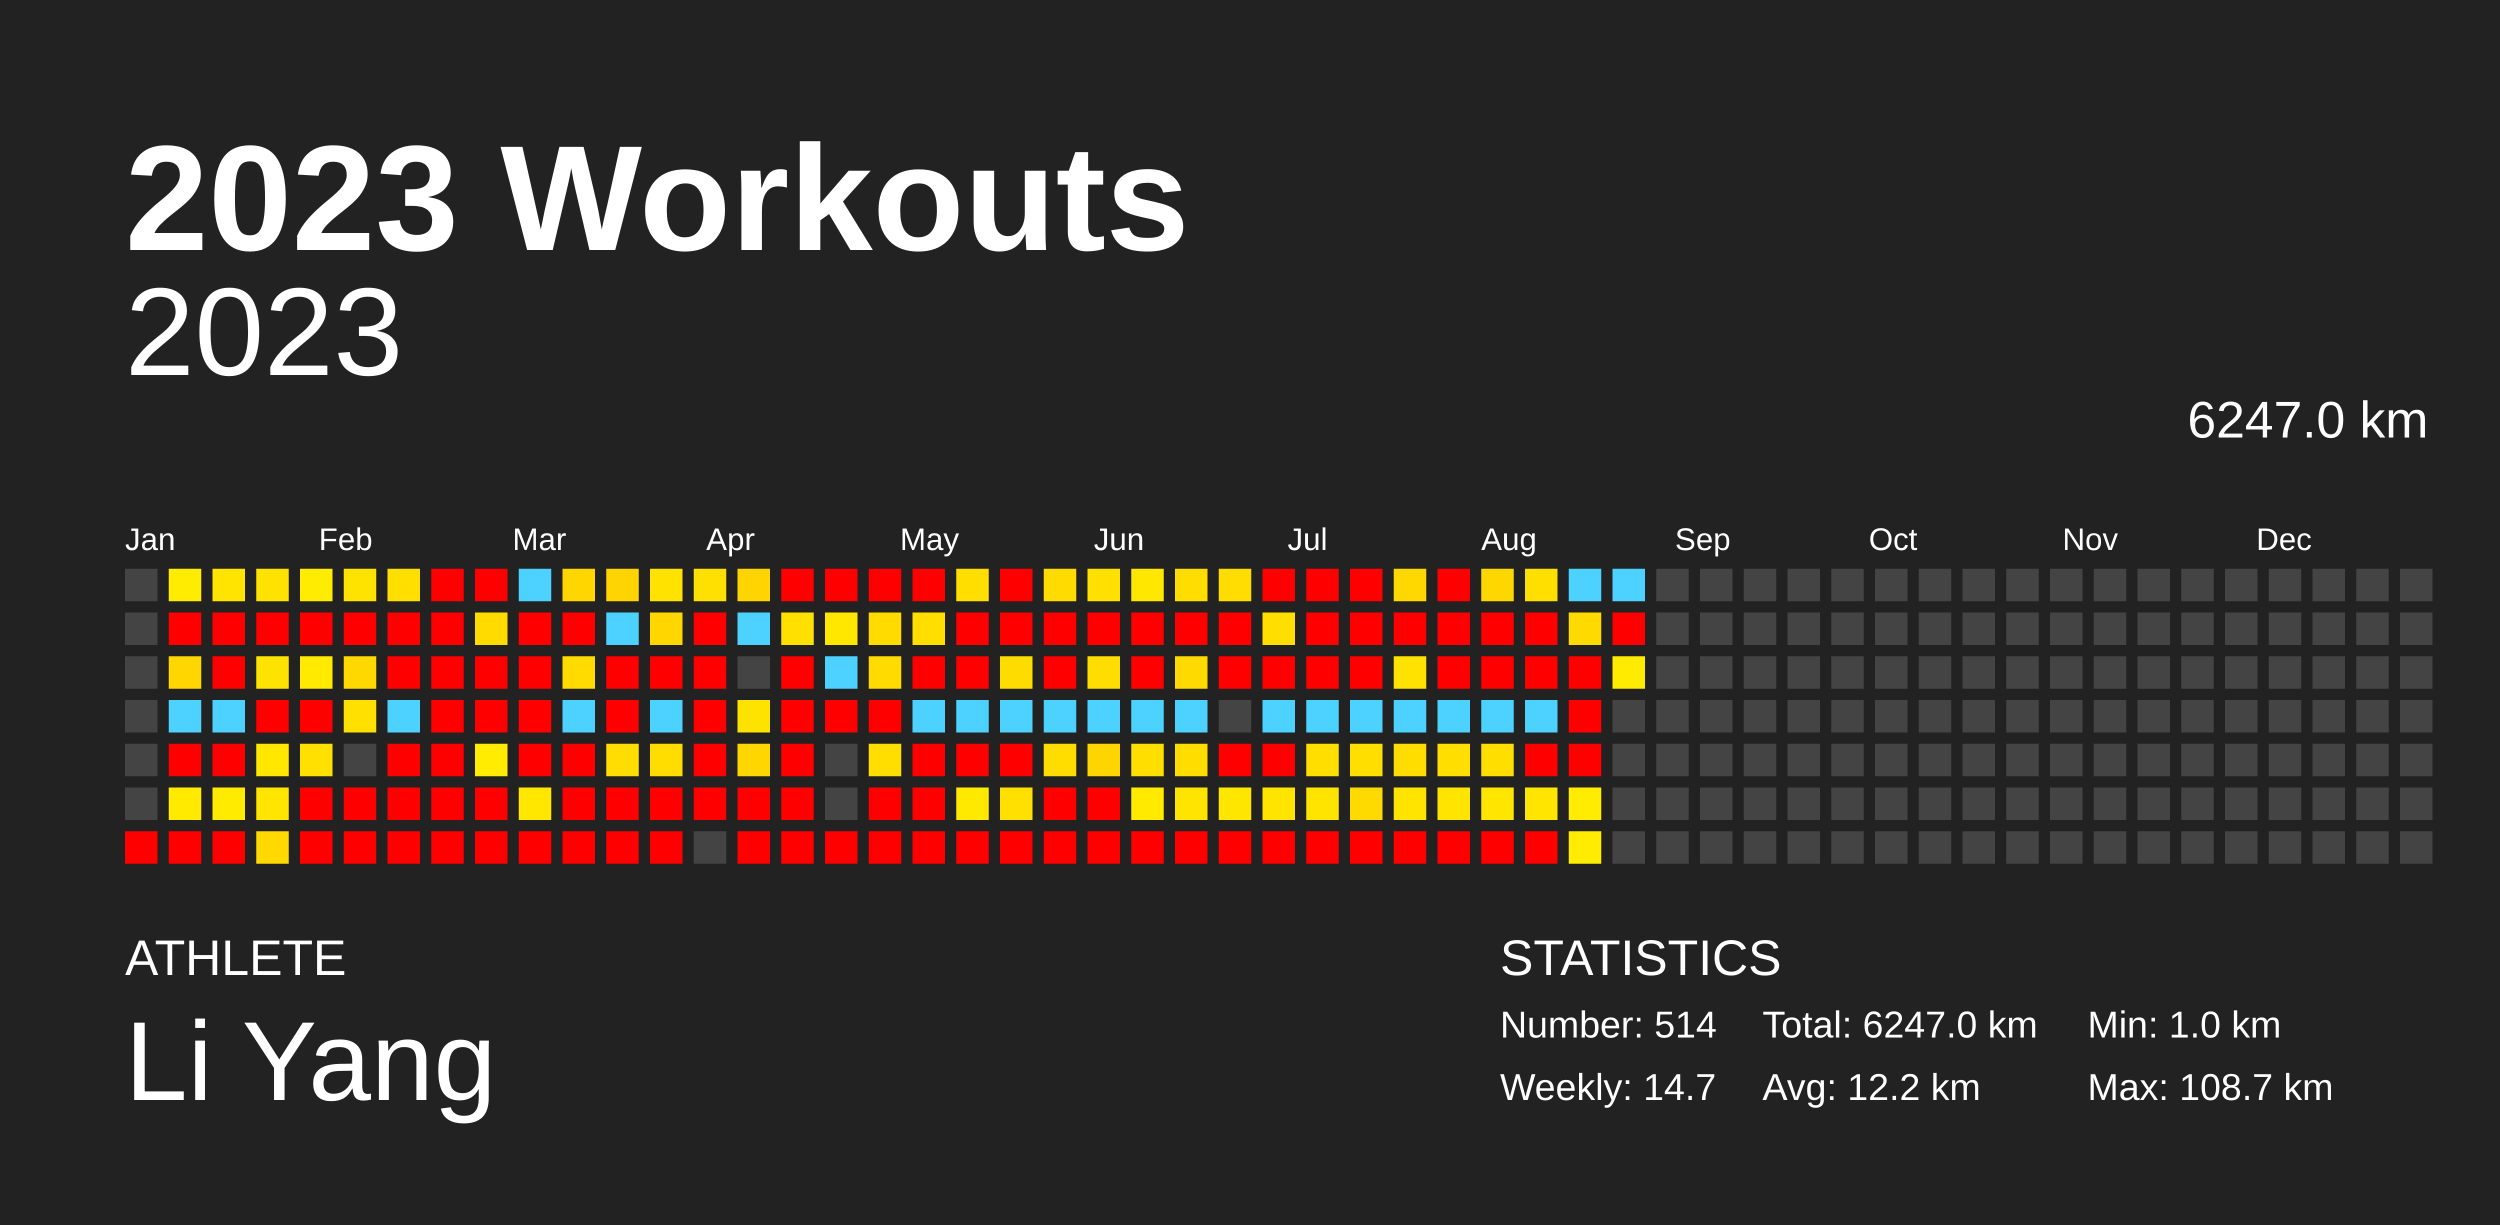
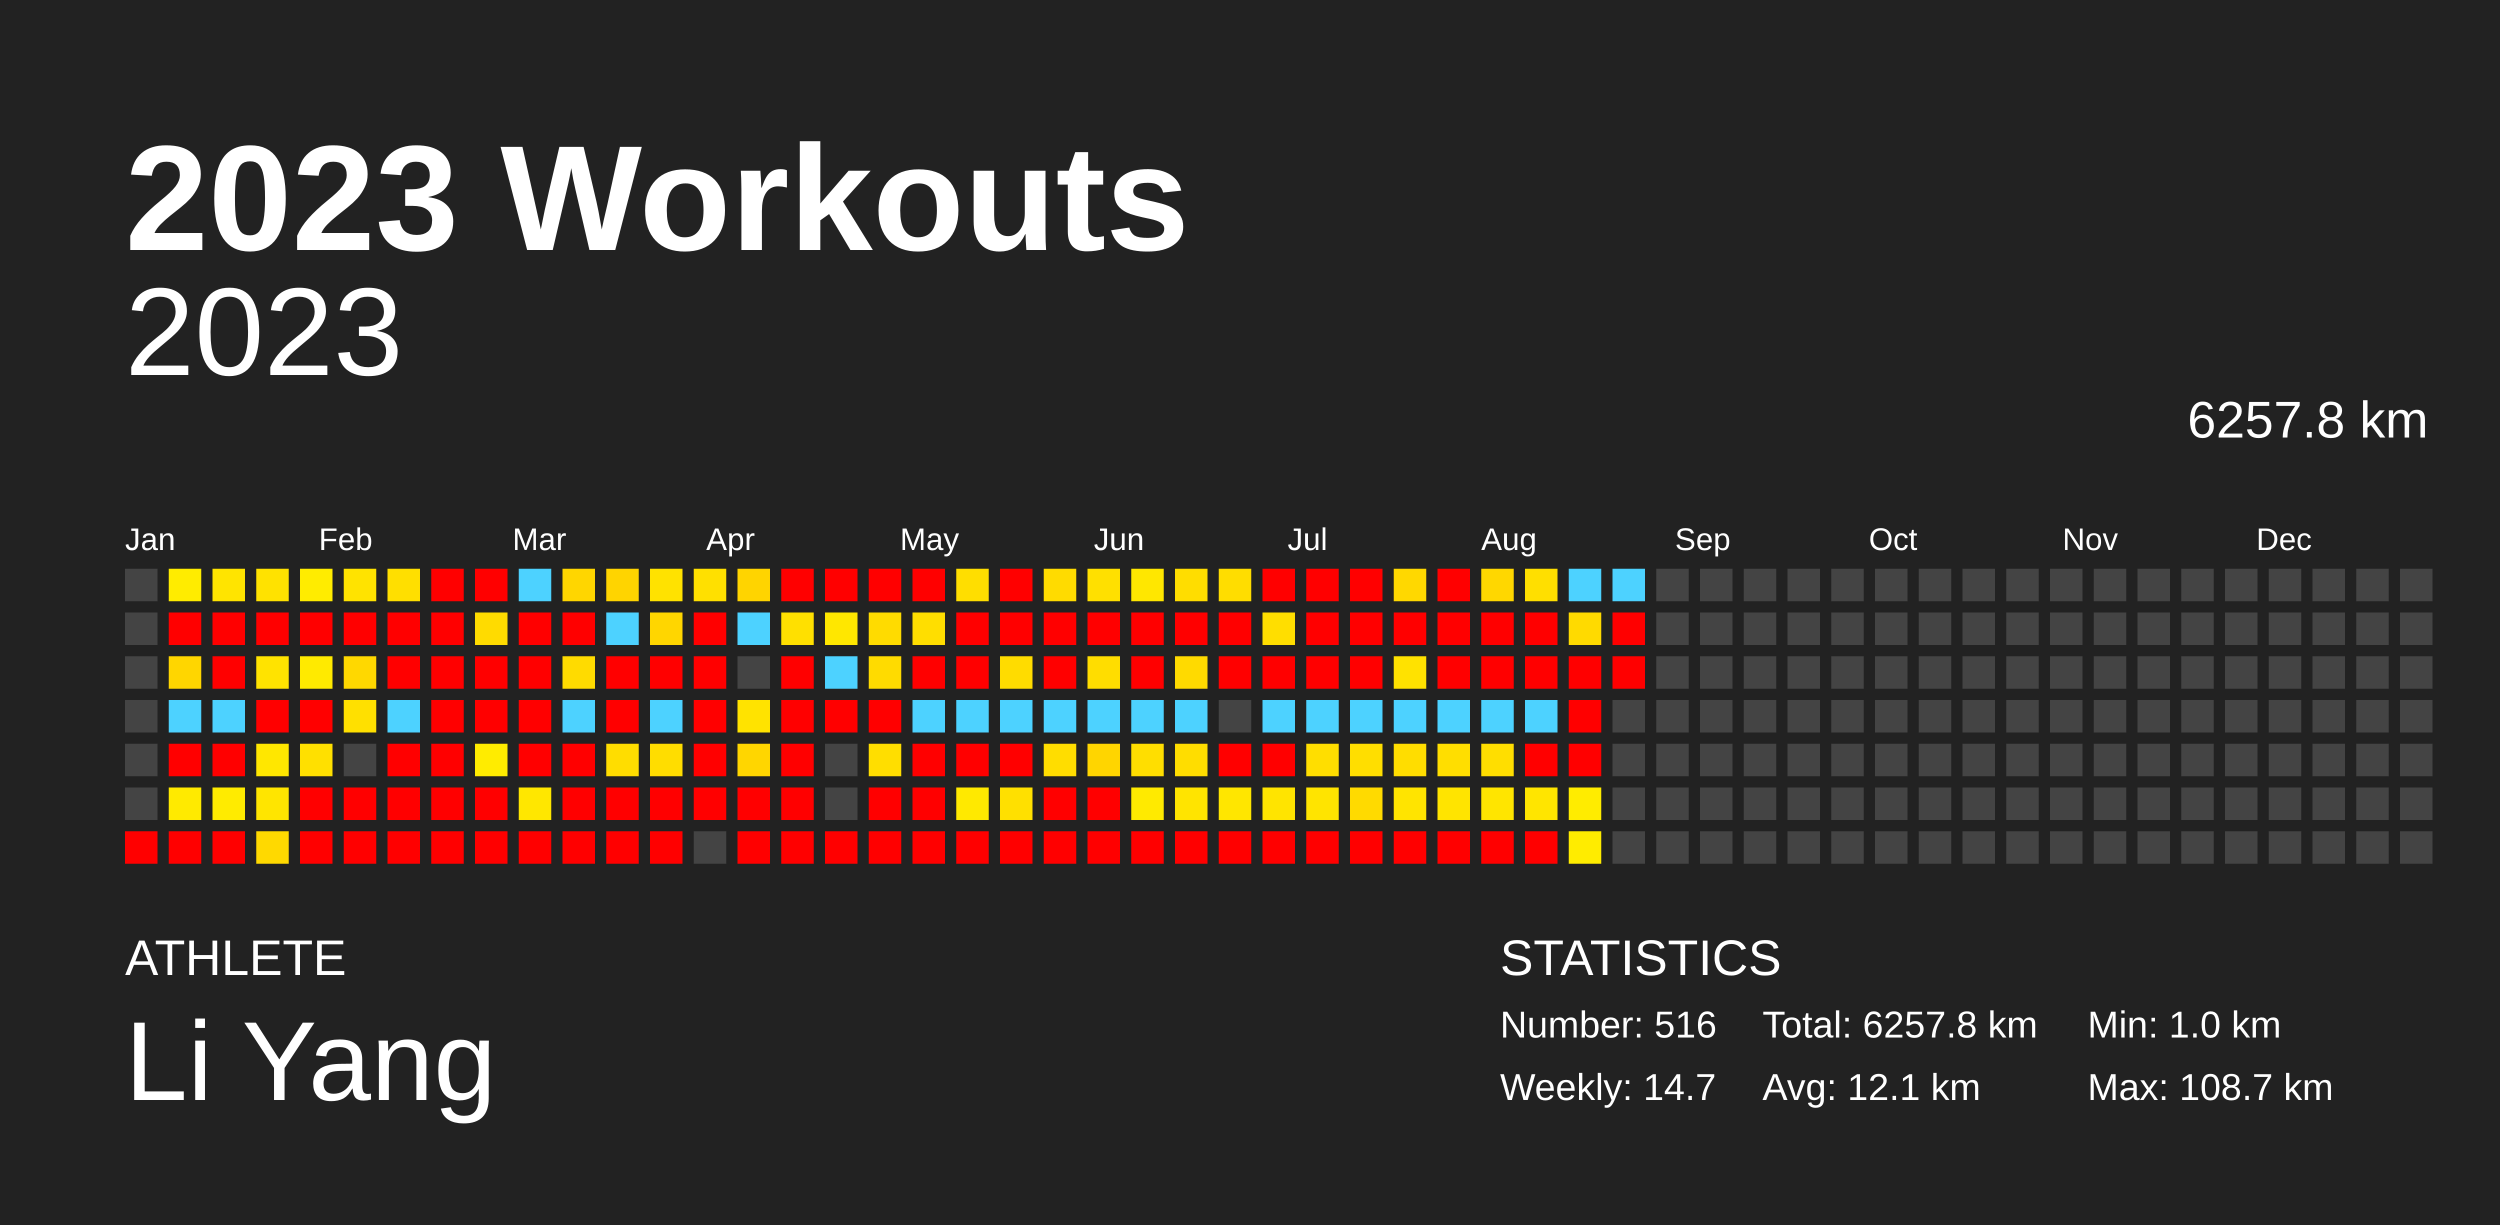
<svg xmlns="http://www.w3.org/2000/svg" baseProfile="full" height="98mm" version="1.1" viewBox="0,0,200,98" width="200mm">
  <defs />
  <rect fill="#222222" height="98" width="200" x="0" y="0" />
  <text fill="#FFFFFF" style="font-size:12px; font-family:Arial; font-weight:bold;" x="10" y="20">2023 Workouts</text>
  <text fill="#FFFFFF" style="font-size:4px; font-family:Arial" x="10" y="78">ATHLETE</text>
  <text fill="#FFFFFF" style="font-size:9px; font-family:Arial" x="10" y="88">Li Yang</text>
  <text fill="#FFFFFF" style="font-size:4px; font-family:Arial" x="120" y="78">STATISTICS</text>
-   <text fill="#FFFFFF" style="font-size:3px; font-family:Arial" x="120" y="83">Number: 514</text>
+   <text fill="#FFFFFF" style="font-size:3px; font-family:Arial" x="120" y="83">Number: 516</text>
  <text fill="#FFFFFF" style="font-size:3px; font-family:Arial" x="120" y="88">Weekly: 14.7</text>
-   <text fill="#FFFFFF" style="font-size:3px; font-family:Arial" x="141" y="83">Total: 6247.0 km</text>
-   <text fill="#FFFFFF" style="font-size:3px; font-family:Arial" x="141" y="88">Avg: 12.2 km</text>
+   <text fill="#FFFFFF" style="font-size:3px; font-family:Arial" x="141" y="83">Total: 6257.8 km</text>
+   <text fill="#FFFFFF" style="font-size:3px; font-family:Arial" x="141" y="88">Avg: 12.1 km</text>
  <text fill="#FFFFFF" style="font-size:3px; font-family:Arial" x="167" y="83">Min: 1.0 km</text>
  <text fill="#FFFFFF" style="font-size:3px; font-family:Arial" x="167" y="88">Max: 108.7 km</text>
  <text alignment-baseline="hanging" fill="#FFFFFF" style="font-size:10.0px; font-family:Arial;" x="10" y="30">2023</text>
-   <text alignment-baseline="hanging" fill="#FFFFFF" style="font-size:4.125px; font-family:Arial;" x="175" y="35">6247.0 km</text>
+   <text alignment-baseline="hanging" fill="#FFFFFF" style="font-size:4.125px; font-family:Arial;" x="175" y="35">6257.8 km</text>
  <text fill="#FFFFFF" style="font-size:2.5px; font-family:Arial" x="10.0" y="44">Jan</text>
  <text fill="#FFFFFF" style="font-size:2.5px; font-family:Arial" x="25.5" y="44">Feb</text>
  <text fill="#FFFFFF" style="font-size:2.5px; font-family:Arial" x="41.0" y="44">Mar</text>
  <text fill="#FFFFFF" style="font-size:2.5px; font-family:Arial" x="56.5" y="44">Apr</text>
  <text fill="#FFFFFF" style="font-size:2.5px; font-family:Arial" x="72.0" y="44">May</text>
  <text fill="#FFFFFF" style="font-size:2.5px; font-family:Arial" x="87.5" y="44">Jun</text>
  <text fill="#FFFFFF" style="font-size:2.5px; font-family:Arial" x="103.0" y="44">Jul</text>
  <text fill="#FFFFFF" style="font-size:2.5px; font-family:Arial" x="118.5" y="44">Aug</text>
  <text fill="#FFFFFF" style="font-size:2.5px; font-family:Arial" x="134.0" y="44">Sep</text>
  <text fill="#FFFFFF" style="font-size:2.5px; font-family:Arial" x="149.5" y="44">Oct</text>
  <text fill="#FFFFFF" style="font-size:2.5px; font-family:Arial" x="165.0" y="44">Nov</text>
  <text fill="#FFFFFF" style="font-size:2.5px; font-family:Arial" x="180.5" y="44">Dec</text>
  <rect fill="#444444" height="2.6" width="2.6" x="10.0" y="45.5" />
  <rect fill="#444444" height="2.6" width="2.6" x="10.0" y="49.0" />
  <rect fill="#444444" height="2.6" width="2.6" x="10.0" y="52.5" />
  <rect fill="#444444" height="2.6" width="2.6" x="10.0" y="56.0" />
  <rect fill="#444444" height="2.6" width="2.6" x="10.0" y="59.5" />
  <rect fill="#444444" height="2.6" width="2.6" x="10.0" y="63.0" />
  <rect fill="red" height="2.6" width="2.6" x="10.0" y="66.5" />
  <rect fill="#ffec00" height="2.6" width="2.6" x="13.5" y="45.5" />
  <rect fill="red" height="2.6" width="2.6" x="13.5" y="49.0" />
  <rect fill="#ffd600" height="2.6" width="2.6" x="13.5" y="52.5" />
  <rect fill="#4dd2ff" height="2.6" width="2.6" x="13.5" y="56.0" />
  <rect fill="red" height="2.6" width="2.6" x="13.5" y="59.5" />
  <rect fill="#ffea00" height="2.6" width="2.6" x="13.5" y="63.0" />
  <rect fill="red" height="2.6" width="2.6" x="13.5" y="66.5" />
  <rect fill="#ffe400" height="2.6" width="2.6" x="17.0" y="45.5" />
  <rect fill="red" height="2.6" width="2.6" x="17.0" y="49.0" />
  <rect fill="red" height="2.6" width="2.6" x="17.0" y="52.5" />
  <rect fill="#4dd2ff" height="2.6" width="2.6" x="17.0" y="56.0" />
  <rect fill="red" height="2.6" width="2.6" x="17.0" y="59.5" />
  <rect fill="#ffeb00" height="2.6" width="2.6" x="17.0" y="63.0" />
  <rect fill="red" height="2.6" width="2.6" x="17.0" y="66.5" />
  <rect fill="#ffe200" height="2.6" width="2.6" x="20.5" y="45.5" />
  <rect fill="red" height="2.6" width="2.6" x="20.5" y="49.0" />
  <rect fill="#ffe300" height="2.6" width="2.6" x="20.5" y="52.5" />
  <rect fill="red" height="2.6" width="2.6" x="20.5" y="56.0" />
  <rect fill="#ffe700" height="2.6" width="2.6" x="20.5" y="59.5" />
  <rect fill="#ffe500" height="2.6" width="2.6" x="20.5" y="63.0" />
  <rect fill="#ffd900" height="2.6" width="2.6" x="20.5" y="66.5" />
  <rect fill="#ffec00" height="2.6" width="2.6" x="24.0" y="45.5" />
  <rect fill="red" height="2.6" width="2.6" x="24.0" y="49.0" />
  <rect fill="#ffea00" height="2.6" width="2.6" x="24.0" y="52.5" />
  <rect fill="red" height="2.6" width="2.6" x="24.0" y="56.0" />
  <rect fill="#ffe000" height="2.6" width="2.6" x="24.0" y="59.5" />
  <rect fill="red" height="2.6" width="2.6" x="24.0" y="63.0" />
  <rect fill="red" height="2.6" width="2.6" x="24.0" y="66.5" />
  <rect fill="#ffe300" height="2.6" width="2.6" x="27.5" y="45.5" />
  <rect fill="red" height="2.6" width="2.6" x="27.5" y="49.0" />
  <rect fill="#ffd800" height="2.6" width="2.6" x="27.5" y="52.5" />
  <rect fill="#ffe000" height="2.6" width="2.6" x="27.5" y="56.0" />
  <rect fill="#444444" height="2.6" width="2.6" x="27.5" y="59.5" />
  <rect fill="red" height="2.6" width="2.6" x="27.5" y="63.0" />
  <rect fill="red" height="2.6" width="2.6" x="27.5" y="66.5" />
  <rect fill="#ffdf00" height="2.6" width="2.6" x="31.0" y="45.5" />
  <rect fill="red" height="2.6" width="2.6" x="31.0" y="49.0" />
  <rect fill="red" height="2.6" width="2.6" x="31.0" y="52.5" />
  <rect fill="#4dd2ff" height="2.6" width="2.6" x="31.0" y="56.0" />
  <rect fill="red" height="2.6" width="2.6" x="31.0" y="59.5" />
  <rect fill="red" height="2.6" width="2.6" x="31.0" y="63.0" />
  <rect fill="red" height="2.6" width="2.6" x="31.0" y="66.5" />
  <rect fill="red" height="2.6" width="2.6" x="34.5" y="45.5" />
  <rect fill="red" height="2.6" width="2.6" x="34.5" y="49.0" />
  <rect fill="red" height="2.6" width="2.6" x="34.5" y="52.5" />
  <rect fill="red" height="2.6" width="2.6" x="34.5" y="56.0" />
  <rect fill="red" height="2.6" width="2.6" x="34.5" y="59.5" />
  <rect fill="red" height="2.6" width="2.6" x="34.5" y="63.0" />
  <rect fill="red" height="2.6" width="2.6" x="34.5" y="66.5" />
  <rect fill="red" height="2.6" width="2.6" x="38.0" y="45.5" />
  <rect fill="#ffdb00" height="2.6" width="2.6" x="38.0" y="49.0" />
  <rect fill="red" height="2.6" width="2.6" x="38.0" y="52.5" />
  <rect fill="red" height="2.6" width="2.6" x="38.0" y="56.0" />
  <rect fill="#ffec00" height="2.6" width="2.6" x="38.0" y="59.5" />
  <rect fill="red" height="2.6" width="2.6" x="38.0" y="63.0" />
  <rect fill="red" height="2.6" width="2.6" x="38.0" y="66.5" />
  <rect fill="#4dd2ff" height="2.6" width="2.6" x="41.5" y="45.5" />
  <rect fill="red" height="2.6" width="2.6" x="41.5" y="49.0" />
  <rect fill="red" height="2.6" width="2.6" x="41.5" y="52.5" />
  <rect fill="red" height="2.6" width="2.6" x="41.5" y="56.0" />
  <rect fill="red" height="2.6" width="2.6" x="41.5" y="59.5" />
  <rect fill="#ffe700" height="2.6" width="2.6" x="41.5" y="63.0" />
  <rect fill="red" height="2.6" width="2.6" x="41.5" y="66.5" />
  <rect fill="#ffd600" height="2.6" width="2.6" x="45.0" y="45.5" />
  <rect fill="red" height="2.6" width="2.6" x="45.0" y="49.0" />
  <rect fill="#ffdb00" height="2.6" width="2.6" x="45.0" y="52.5" />
  <rect fill="#4dd2ff" height="2.6" width="2.6" x="45.0" y="56.0" />
  <rect fill="red" height="2.6" width="2.6" x="45.0" y="59.5" />
  <rect fill="red" height="2.6" width="2.6" x="45.0" y="63.0" />
  <rect fill="red" height="2.6" width="2.6" x="45.0" y="66.5" />
  <rect fill="#ffd400" height="2.6" width="2.6" x="48.5" y="45.5" />
  <rect fill="#4dd2ff" height="2.6" width="2.6" x="48.5" y="49.0" />
  <rect fill="red" height="2.6" width="2.6" x="48.5" y="52.5" />
  <rect fill="red" height="2.6" width="2.6" x="48.5" y="56.0" />
  <rect fill="#ffdd00" height="2.6" width="2.6" x="48.5" y="59.5" />
  <rect fill="red" height="2.6" width="2.6" x="48.5" y="63.0" />
  <rect fill="red" height="2.6" width="2.6" x="48.5" y="66.5" />
  <rect fill="#ffe200" height="2.6" width="2.6" x="52.0" y="45.5" />
  <rect fill="#ffd600" height="2.6" width="2.6" x="52.0" y="49.0" />
  <rect fill="red" height="2.6" width="2.6" x="52.0" y="52.5" />
  <rect fill="#4dd2ff" height="2.6" width="2.6" x="52.0" y="56.0" />
  <rect fill="#ffdd00" height="2.6" width="2.6" x="52.0" y="59.5" />
  <rect fill="red" height="2.6" width="2.6" x="52.0" y="63.0" />
  <rect fill="red" height="2.6" width="2.6" x="52.0" y="66.5" />
  <rect fill="#ffe000" height="2.6" width="2.6" x="55.5" y="45.5" />
  <rect fill="red" height="2.6" width="2.6" x="55.5" y="49.0" />
  <rect fill="red" height="2.6" width="2.6" x="55.5" y="52.5" />
  <rect fill="red" height="2.6" width="2.6" x="55.5" y="56.0" />
  <rect fill="red" height="2.6" width="2.6" x="55.5" y="59.5" />
  <rect fill="red" height="2.6" width="2.6" x="55.5" y="63.0" />
  <rect fill="#444444" height="2.6" width="2.6" x="55.5" y="66.5" />
  <rect fill="#ffd400" height="2.6" width="2.6" x="59.0" y="45.5" />
  <rect fill="#4dd2ff" height="2.6" width="2.6" x="59.0" y="49.0" />
  <rect fill="#444444" height="2.6" width="2.6" x="59.0" y="52.5" />
  <rect fill="#ffe300" height="2.6" width="2.6" x="59.0" y="56.0" />
  <rect fill="#ffd600" height="2.6" width="2.6" x="59.0" y="59.5" />
  <rect fill="red" height="2.6" width="2.6" x="59.0" y="63.0" />
  <rect fill="red" height="2.6" width="2.6" x="59.0" y="66.5" />
  <rect fill="red" height="2.6" width="2.6" x="62.5" y="45.5" />
  <rect fill="#ffe000" height="2.6" width="2.6" x="62.5" y="49.0" />
  <rect fill="red" height="2.6" width="2.6" x="62.5" y="52.5" />
  <rect fill="red" height="2.6" width="2.6" x="62.5" y="56.0" />
  <rect fill="red" height="2.6" width="2.6" x="62.5" y="59.5" />
  <rect fill="red" height="2.6" width="2.6" x="62.5" y="63.0" />
  <rect fill="red" height="2.6" width="2.6" x="62.5" y="66.5" />
  <rect fill="red" height="2.6" width="2.6" x="66.0" y="45.5" />
  <rect fill="#ffe700" height="2.6" width="2.6" x="66.0" y="49.0" />
  <rect fill="#4dd2ff" height="2.6" width="2.6" x="66.0" y="52.5" />
  <rect fill="red" height="2.6" width="2.6" x="66.0" y="56.0" />
  <rect fill="#444444" height="2.6" width="2.6" x="66.0" y="59.5" />
  <rect fill="#444444" height="2.6" width="2.6" x="66.0" y="63.0" />
  <rect fill="red" height="2.6" width="2.6" x="66.0" y="66.5" />
  <rect fill="red" height="2.6" width="2.6" x="69.5" y="45.5" />
  <rect fill="#ffdb00" height="2.6" width="2.6" x="69.5" y="49.0" />
  <rect fill="#ffdb00" height="2.6" width="2.6" x="69.5" y="52.5" />
  <rect fill="red" height="2.6" width="2.6" x="69.5" y="56.0" />
  <rect fill="#ffde00" height="2.6" width="2.6" x="69.5" y="59.5" />
  <rect fill="red" height="2.6" width="2.6" x="69.5" y="63.0" />
  <rect fill="red" height="2.6" width="2.6" x="69.5" y="66.5" />
  <rect fill="red" height="2.6" width="2.6" x="73.0" y="45.5" />
  <rect fill="#ffde00" height="2.6" width="2.6" x="73.0" y="49.0" />
  <rect fill="red" height="2.6" width="2.6" x="73.0" y="52.5" />
  <rect fill="#4dd2ff" height="2.6" width="2.6" x="73.0" y="56.0" />
  <rect fill="red" height="2.6" width="2.6" x="73.0" y="59.5" />
  <rect fill="red" height="2.6" width="2.6" x="73.0" y="63.0" />
  <rect fill="red" height="2.6" width="2.6" x="73.0" y="66.5" />
  <rect fill="#ffde00" height="2.6" width="2.6" x="76.5" y="45.5" />
  <rect fill="red" height="2.6" width="2.6" x="76.5" y="49.0" />
  <rect fill="red" height="2.6" width="2.6" x="76.5" y="52.5" />
  <rect fill="#4dd2ff" height="2.6" width="2.6" x="76.5" y="56.0" />
  <rect fill="red" height="2.6" width="2.6" x="76.5" y="59.5" />
  <rect fill="#ffe900" height="2.6" width="2.6" x="76.5" y="63.0" />
  <rect fill="red" height="2.6" width="2.6" x="76.5" y="66.5" />
  <rect fill="red" height="2.6" width="2.6" x="80.0" y="45.5" />
  <rect fill="red" height="2.6" width="2.6" x="80.0" y="49.0" />
  <rect fill="#ffdc00" height="2.6" width="2.6" x="80.0" y="52.5" />
  <rect fill="#4dd2ff" height="2.6" width="2.6" x="80.0" y="56.0" />
  <rect fill="red" height="2.6" width="2.6" x="80.0" y="59.5" />
  <rect fill="#ffe000" height="2.6" width="2.6" x="80.0" y="63.0" />
  <rect fill="red" height="2.6" width="2.6" x="80.0" y="66.5" />
  <rect fill="#ffdb00" height="2.6" width="2.6" x="83.5" y="45.5" />
  <rect fill="red" height="2.6" width="2.6" x="83.5" y="49.0" />
  <rect fill="red" height="2.6" width="2.6" x="83.5" y="52.5" />
  <rect fill="#4dd2ff" height="2.6" width="2.6" x="83.5" y="56.0" />
  <rect fill="#ffdd00" height="2.6" width="2.6" x="83.5" y="59.5" />
  <rect fill="red" height="2.6" width="2.6" x="83.5" y="63.0" />
  <rect fill="red" height="2.6" width="2.6" x="83.5" y="66.5" />
  <rect fill="#ffe000" height="2.6" width="2.6" x="87.0" y="45.5" />
  <rect fill="red" height="2.6" width="2.6" x="87.0" y="49.0" />
  <rect fill="#ffdd00" height="2.6" width="2.6" x="87.0" y="52.5" />
  <rect fill="#4dd2ff" height="2.6" width="2.6" x="87.0" y="56.0" />
  <rect fill="#ffd500" height="2.6" width="2.6" x="87.0" y="59.5" />
  <rect fill="red" height="2.6" width="2.6" x="87.0" y="63.0" />
  <rect fill="red" height="2.6" width="2.6" x="87.0" y="66.5" />
  <rect fill="#ffe700" height="2.6" width="2.6" x="90.5" y="45.5" />
  <rect fill="red" height="2.6" width="2.6" x="90.5" y="49.0" />
  <rect fill="red" height="2.6" width="2.6" x="90.5" y="52.5" />
  <rect fill="#4dd2ff" height="2.6" width="2.6" x="90.5" y="56.0" />
  <rect fill="#ffde00" height="2.6" width="2.6" x="90.5" y="59.5" />
  <rect fill="#ffea00" height="2.6" width="2.6" x="90.5" y="63.0" />
  <rect fill="red" height="2.6" width="2.6" x="90.5" y="66.5" />
  <rect fill="#ffdd00" height="2.6" width="2.6" x="94.0" y="45.5" />
  <rect fill="red" height="2.6" width="2.6" x="94.0" y="49.0" />
  <rect fill="#ffda00" height="2.6" width="2.6" x="94.0" y="52.5" />
  <rect fill="#4dd2ff" height="2.6" width="2.6" x="94.0" y="56.0" />
  <rect fill="#ffdd00" height="2.6" width="2.6" x="94.0" y="59.5" />
  <rect fill="#ffe400" height="2.6" width="2.6" x="94.0" y="63.0" />
  <rect fill="red" height="2.6" width="2.6" x="94.0" y="66.5" />
  <rect fill="#ffdd00" height="2.6" width="2.6" x="97.5" y="45.5" />
  <rect fill="red" height="2.6" width="2.6" x="97.5" y="49.0" />
  <rect fill="red" height="2.6" width="2.6" x="97.5" y="52.5" />
  <rect fill="#444444" height="2.6" width="2.6" x="97.5" y="56.0" />
  <rect fill="red" height="2.6" width="2.6" x="97.5" y="59.5" />
  <rect fill="#ffe600" height="2.6" width="2.6" x="97.5" y="63.0" />
  <rect fill="red" height="2.6" width="2.6" x="97.5" y="66.5" />
  <rect fill="red" height="2.6" width="2.6" x="101.0" y="45.5" />
  <rect fill="#ffde00" height="2.6" width="2.6" x="101.0" y="49.0" />
  <rect fill="red" height="2.6" width="2.6" x="101.0" y="52.5" />
  <rect fill="#4dd2ff" height="2.6" width="2.6" x="101.0" y="56.0" />
  <rect fill="red" height="2.6" width="2.6" x="101.0" y="59.5" />
  <rect fill="#ffe400" height="2.6" width="2.6" x="101.0" y="63.0" />
  <rect fill="red" height="2.6" width="2.6" x="101.0" y="66.5" />
  <rect fill="red" height="2.6" width="2.6" x="104.5" y="45.5" />
  <rect fill="red" height="2.6" width="2.6" x="104.5" y="49.0" />
  <rect fill="red" height="2.6" width="2.6" x="104.5" y="52.5" />
  <rect fill="#4dd2ff" height="2.6" width="2.6" x="104.5" y="56.0" />
  <rect fill="#ffde00" height="2.6" width="2.6" x="104.5" y="59.5" />
  <rect fill="#ffe400" height="2.6" width="2.6" x="104.5" y="63.0" />
  <rect fill="red" height="2.6" width="2.6" x="104.5" y="66.5" />
  <rect fill="red" height="2.6" width="2.6" x="108.0" y="45.5" />
  <rect fill="red" height="2.6" width="2.6" x="108.0" y="49.0" />
  <rect fill="red" height="2.6" width="2.6" x="108.0" y="52.5" />
  <rect fill="#4dd2ff" height="2.6" width="2.6" x="108.0" y="56.0" />
  <rect fill="#ffde00" height="2.6" width="2.6" x="108.0" y="59.5" />
  <rect fill="#ffda00" height="2.6" width="2.6" x="108.0" y="63.0" />
  <rect fill="red" height="2.6" width="2.6" x="108.0" y="66.5" />
  <rect fill="#ffd800" height="2.6" width="2.6" x="111.5" y="45.5" />
  <rect fill="red" height="2.6" width="2.6" x="111.5" y="49.0" />
  <rect fill="#ffe200" height="2.6" width="2.6" x="111.5" y="52.5" />
  <rect fill="#4dd2ff" height="2.6" width="2.6" x="111.5" y="56.0" />
  <rect fill="#ffdd00" height="2.6" width="2.6" x="111.5" y="59.5" />
  <rect fill="#ffe400" height="2.6" width="2.6" x="111.5" y="63.0" />
  <rect fill="red" height="2.6" width="2.6" x="111.5" y="66.5" />
  <rect fill="red" height="2.6" width="2.6" x="115.0" y="45.5" />
  <rect fill="red" height="2.6" width="2.6" x="115.0" y="49.0" />
  <rect fill="red" height="2.6" width="2.6" x="115.0" y="52.5" />
  <rect fill="#4dd2ff" height="2.6" width="2.6" x="115.0" y="56.0" />
  <rect fill="#ffde00" height="2.6" width="2.6" x="115.0" y="59.5" />
  <rect fill="#ffe400" height="2.6" width="2.6" x="115.0" y="63.0" />
  <rect fill="red" height="2.6" width="2.6" x="115.0" y="66.5" />
  <rect fill="#ffd700" height="2.6" width="2.6" x="118.5" y="45.5" />
  <rect fill="red" height="2.6" width="2.6" x="118.5" y="49.0" />
  <rect fill="red" height="2.6" width="2.6" x="118.5" y="52.5" />
  <rect fill="#4dd2ff" height="2.6" width="2.6" x="118.5" y="56.0" />
  <rect fill="#ffde00" height="2.6" width="2.6" x="118.5" y="59.5" />
  <rect fill="#ffe500" height="2.6" width="2.6" x="118.5" y="63.0" />
  <rect fill="red" height="2.6" width="2.6" x="118.5" y="66.5" />
  <rect fill="#ffdf00" height="2.6" width="2.6" x="122.0" y="45.5" />
  <rect fill="red" height="2.6" width="2.6" x="122.0" y="49.0" />
  <rect fill="red" height="2.6" width="2.6" x="122.0" y="52.5" />
  <rect fill="#4dd2ff" height="2.6" width="2.6" x="122.0" y="56.0" />
  <rect fill="red" height="2.6" width="2.6" x="122.0" y="59.5" />
  <rect fill="#ffe500" height="2.6" width="2.6" x="122.0" y="63.0" />
  <rect fill="red" height="2.6" width="2.6" x="122.0" y="66.5" />
  <rect fill="#4dd2ff" height="2.6" width="2.6" x="125.5" y="45.5" />
  <rect fill="#ffda00" height="2.6" width="2.6" x="125.5" y="49.0" />
  <rect fill="red" height="2.6" width="2.6" x="125.5" y="52.5" />
  <rect fill="red" height="2.6" width="2.6" x="125.5" y="56.0" />
  <rect fill="red" height="2.6" width="2.6" x="125.5" y="59.5" />
  <rect fill="#ffec00" height="2.6" width="2.6" x="125.5" y="63.0" />
  <rect fill="#ffec00" height="2.6" width="2.6" x="125.5" y="66.5" />
  <rect fill="#4dd2ff" height="2.6" width="2.6" x="129.0" y="45.5" />
  <rect fill="red" height="2.6" width="2.6" x="129.0" y="49.0" />
-   <rect fill="#ffeb00" height="2.6" width="2.6" x="129.0" y="52.5" />
+   <rect fill="red" height="2.6" width="2.6" x="129.0" y="52.5" />
  <rect fill="#444444" height="2.6" width="2.6" x="129.0" y="56.0" />
  <rect fill="#444444" height="2.6" width="2.6" x="129.0" y="59.5" />
  <rect fill="#444444" height="2.6" width="2.6" x="129.0" y="63.0" />
  <rect fill="#444444" height="2.6" width="2.6" x="129.0" y="66.5" />
  <rect fill="#444444" height="2.6" width="2.6" x="132.5" y="45.5" />
  <rect fill="#444444" height="2.6" width="2.6" x="132.5" y="49.0" />
  <rect fill="#444444" height="2.6" width="2.6" x="132.5" y="52.5" />
  <rect fill="#444444" height="2.6" width="2.6" x="132.5" y="56.0" />
  <rect fill="#444444" height="2.6" width="2.6" x="132.5" y="59.5" />
  <rect fill="#444444" height="2.6" width="2.6" x="132.5" y="63.0" />
  <rect fill="#444444" height="2.6" width="2.6" x="132.5" y="66.5" />
  <rect fill="#444444" height="2.6" width="2.6" x="136.0" y="45.5" />
  <rect fill="#444444" height="2.6" width="2.6" x="136.0" y="49.0" />
  <rect fill="#444444" height="2.6" width="2.6" x="136.0" y="52.5" />
  <rect fill="#444444" height="2.6" width="2.6" x="136.0" y="56.0" />
  <rect fill="#444444" height="2.6" width="2.6" x="136.0" y="59.5" />
  <rect fill="#444444" height="2.6" width="2.6" x="136.0" y="63.0" />
  <rect fill="#444444" height="2.6" width="2.6" x="136.0" y="66.5" />
  <rect fill="#444444" height="2.6" width="2.6" x="139.5" y="45.5" />
  <rect fill="#444444" height="2.6" width="2.6" x="139.5" y="49.0" />
  <rect fill="#444444" height="2.6" width="2.6" x="139.5" y="52.5" />
  <rect fill="#444444" height="2.6" width="2.6" x="139.5" y="56.0" />
  <rect fill="#444444" height="2.6" width="2.6" x="139.5" y="59.5" />
  <rect fill="#444444" height="2.6" width="2.6" x="139.5" y="63.0" />
  <rect fill="#444444" height="2.6" width="2.6" x="139.5" y="66.5" />
  <rect fill="#444444" height="2.6" width="2.6" x="143.0" y="45.5" />
  <rect fill="#444444" height="2.6" width="2.6" x="143.0" y="49.0" />
  <rect fill="#444444" height="2.6" width="2.6" x="143.0" y="52.5" />
  <rect fill="#444444" height="2.6" width="2.6" x="143.0" y="56.0" />
  <rect fill="#444444" height="2.6" width="2.6" x="143.0" y="59.5" />
  <rect fill="#444444" height="2.6" width="2.6" x="143.0" y="63.0" />
  <rect fill="#444444" height="2.6" width="2.6" x="143.0" y="66.5" />
  <rect fill="#444444" height="2.6" width="2.6" x="146.5" y="45.5" />
  <rect fill="#444444" height="2.6" width="2.6" x="146.5" y="49.0" />
  <rect fill="#444444" height="2.6" width="2.6" x="146.5" y="52.5" />
  <rect fill="#444444" height="2.6" width="2.6" x="146.5" y="56.0" />
  <rect fill="#444444" height="2.6" width="2.6" x="146.5" y="59.5" />
  <rect fill="#444444" height="2.6" width="2.6" x="146.5" y="63.0" />
  <rect fill="#444444" height="2.6" width="2.6" x="146.5" y="66.5" />
  <rect fill="#444444" height="2.6" width="2.6" x="150.0" y="45.5" />
  <rect fill="#444444" height="2.6" width="2.6" x="150.0" y="49.0" />
  <rect fill="#444444" height="2.6" width="2.6" x="150.0" y="52.5" />
  <rect fill="#444444" height="2.6" width="2.6" x="150.0" y="56.0" />
  <rect fill="#444444" height="2.6" width="2.6" x="150.0" y="59.5" />
  <rect fill="#444444" height="2.6" width="2.6" x="150.0" y="63.0" />
  <rect fill="#444444" height="2.6" width="2.6" x="150.0" y="66.5" />
  <rect fill="#444444" height="2.6" width="2.6" x="153.5" y="45.5" />
  <rect fill="#444444" height="2.6" width="2.6" x="153.5" y="49.0" />
  <rect fill="#444444" height="2.6" width="2.6" x="153.5" y="52.5" />
  <rect fill="#444444" height="2.6" width="2.6" x="153.5" y="56.0" />
  <rect fill="#444444" height="2.6" width="2.6" x="153.5" y="59.5" />
  <rect fill="#444444" height="2.6" width="2.6" x="153.5" y="63.0" />
  <rect fill="#444444" height="2.6" width="2.6" x="153.5" y="66.5" />
  <rect fill="#444444" height="2.6" width="2.6" x="157.0" y="45.5" />
  <rect fill="#444444" height="2.6" width="2.6" x="157.0" y="49.0" />
  <rect fill="#444444" height="2.6" width="2.6" x="157.0" y="52.5" />
  <rect fill="#444444" height="2.6" width="2.6" x="157.0" y="56.0" />
  <rect fill="#444444" height="2.6" width="2.6" x="157.0" y="59.5" />
  <rect fill="#444444" height="2.6" width="2.6" x="157.0" y="63.0" />
  <rect fill="#444444" height="2.6" width="2.6" x="157.0" y="66.5" />
  <rect fill="#444444" height="2.6" width="2.6" x="160.5" y="45.5" />
  <rect fill="#444444" height="2.6" width="2.6" x="160.5" y="49.0" />
  <rect fill="#444444" height="2.6" width="2.6" x="160.5" y="52.5" />
  <rect fill="#444444" height="2.6" width="2.6" x="160.5" y="56.0" />
  <rect fill="#444444" height="2.6" width="2.6" x="160.5" y="59.5" />
  <rect fill="#444444" height="2.6" width="2.6" x="160.5" y="63.0" />
  <rect fill="#444444" height="2.6" width="2.6" x="160.5" y="66.5" />
  <rect fill="#444444" height="2.6" width="2.6" x="164.0" y="45.5" />
  <rect fill="#444444" height="2.6" width="2.6" x="164.0" y="49.0" />
  <rect fill="#444444" height="2.6" width="2.6" x="164.0" y="52.5" />
  <rect fill="#444444" height="2.6" width="2.6" x="164.0" y="56.0" />
  <rect fill="#444444" height="2.6" width="2.6" x="164.0" y="59.5" />
  <rect fill="#444444" height="2.6" width="2.6" x="164.0" y="63.0" />
  <rect fill="#444444" height="2.6" width="2.6" x="164.0" y="66.5" />
  <rect fill="#444444" height="2.6" width="2.6" x="167.5" y="45.5" />
  <rect fill="#444444" height="2.6" width="2.6" x="167.5" y="49.0" />
  <rect fill="#444444" height="2.6" width="2.6" x="167.5" y="52.5" />
  <rect fill="#444444" height="2.6" width="2.6" x="167.5" y="56.0" />
  <rect fill="#444444" height="2.6" width="2.6" x="167.5" y="59.5" />
  <rect fill="#444444" height="2.6" width="2.6" x="167.5" y="63.0" />
  <rect fill="#444444" height="2.6" width="2.6" x="167.5" y="66.5" />
  <rect fill="#444444" height="2.6" width="2.6" x="171.0" y="45.5" />
  <rect fill="#444444" height="2.6" width="2.6" x="171.0" y="49.0" />
  <rect fill="#444444" height="2.6" width="2.6" x="171.0" y="52.5" />
  <rect fill="#444444" height="2.6" width="2.6" x="171.0" y="56.0" />
  <rect fill="#444444" height="2.6" width="2.6" x="171.0" y="59.5" />
  <rect fill="#444444" height="2.6" width="2.6" x="171.0" y="63.0" />
  <rect fill="#444444" height="2.6" width="2.6" x="171.0" y="66.5" />
  <rect fill="#444444" height="2.6" width="2.6" x="174.5" y="45.5" />
  <rect fill="#444444" height="2.6" width="2.6" x="174.5" y="49.0" />
  <rect fill="#444444" height="2.6" width="2.6" x="174.5" y="52.5" />
  <rect fill="#444444" height="2.6" width="2.6" x="174.5" y="56.0" />
  <rect fill="#444444" height="2.6" width="2.6" x="174.5" y="59.5" />
  <rect fill="#444444" height="2.6" width="2.6" x="174.5" y="63.0" />
  <rect fill="#444444" height="2.6" width="2.6" x="174.5" y="66.5" />
  <rect fill="#444444" height="2.6" width="2.6" x="178.0" y="45.5" />
  <rect fill="#444444" height="2.6" width="2.6" x="178.0" y="49.0" />
  <rect fill="#444444" height="2.6" width="2.6" x="178.0" y="52.5" />
  <rect fill="#444444" height="2.6" width="2.6" x="178.0" y="56.0" />
  <rect fill="#444444" height="2.6" width="2.6" x="178.0" y="59.5" />
  <rect fill="#444444" height="2.6" width="2.6" x="178.0" y="63.0" />
  <rect fill="#444444" height="2.6" width="2.6" x="178.0" y="66.5" />
  <rect fill="#444444" height="2.6" width="2.6" x="181.5" y="45.5" />
  <rect fill="#444444" height="2.6" width="2.6" x="181.5" y="49.0" />
  <rect fill="#444444" height="2.6" width="2.6" x="181.5" y="52.5" />
  <rect fill="#444444" height="2.6" width="2.6" x="181.5" y="56.0" />
  <rect fill="#444444" height="2.6" width="2.6" x="181.5" y="59.5" />
  <rect fill="#444444" height="2.6" width="2.6" x="181.5" y="63.0" />
  <rect fill="#444444" height="2.6" width="2.6" x="181.5" y="66.5" />
  <rect fill="#444444" height="2.6" width="2.6" x="185.0" y="45.5" />
  <rect fill="#444444" height="2.6" width="2.6" x="185.0" y="49.0" />
  <rect fill="#444444" height="2.6" width="2.6" x="185.0" y="52.5" />
  <rect fill="#444444" height="2.6" width="2.6" x="185.0" y="56.0" />
  <rect fill="#444444" height="2.6" width="2.6" x="185.0" y="59.5" />
  <rect fill="#444444" height="2.6" width="2.6" x="185.0" y="63.0" />
  <rect fill="#444444" height="2.6" width="2.6" x="185.0" y="66.5" />
  <rect fill="#444444" height="2.6" width="2.6" x="188.5" y="45.5" />
  <rect fill="#444444" height="2.6" width="2.6" x="188.5" y="49.0" />
  <rect fill="#444444" height="2.6" width="2.6" x="188.5" y="52.5" />
  <rect fill="#444444" height="2.6" width="2.6" x="188.5" y="56.0" />
  <rect fill="#444444" height="2.6" width="2.6" x="188.5" y="59.5" />
  <rect fill="#444444" height="2.6" width="2.6" x="188.5" y="63.0" />
  <rect fill="#444444" height="2.6" width="2.6" x="188.5" y="66.5" />
  <rect fill="#444444" height="2.6" width="2.6" x="192.0" y="45.5" />
  <rect fill="#444444" height="2.6" width="2.6" x="192.0" y="49.0" />
  <rect fill="#444444" height="2.6" width="2.6" x="192.0" y="52.5" />
  <rect fill="#444444" height="2.6" width="2.6" x="192.0" y="56.0" />
  <rect fill="#444444" height="2.6" width="2.6" x="192.0" y="59.5" />
  <rect fill="#444444" height="2.6" width="2.6" x="192.0" y="63.0" />
  <rect fill="#444444" height="2.6" width="2.6" x="192.0" y="66.5" />
</svg>
